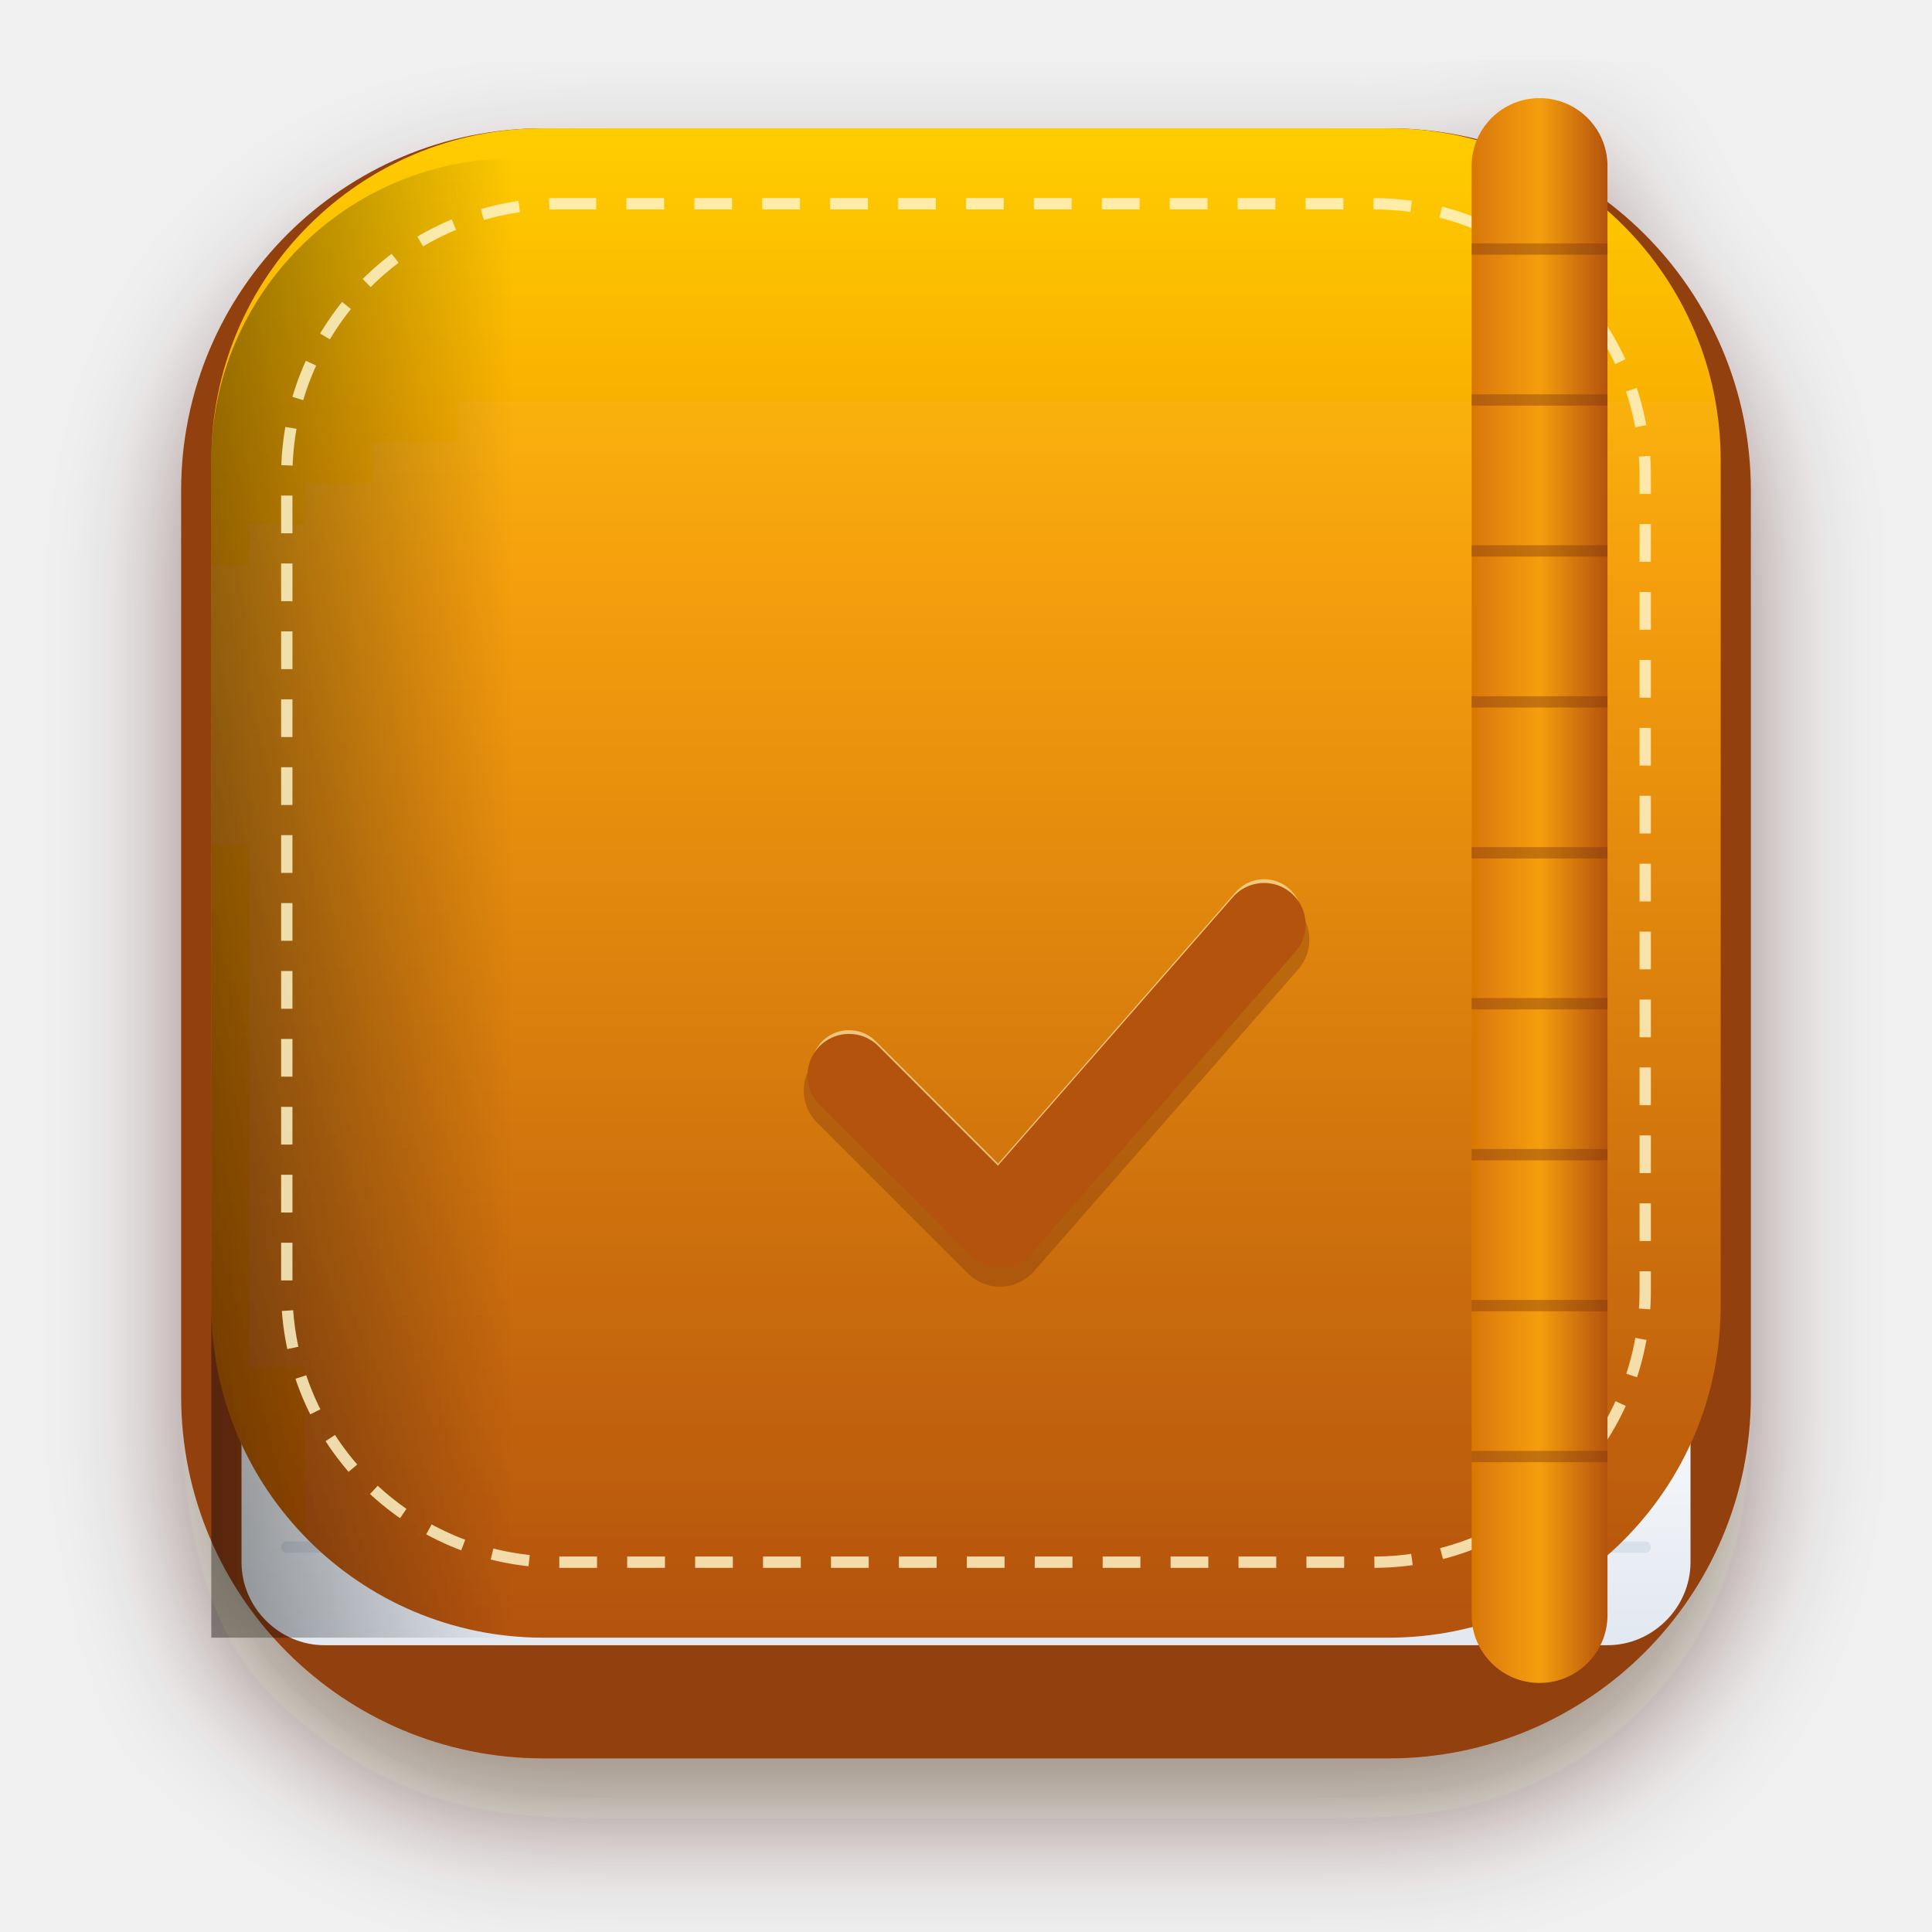
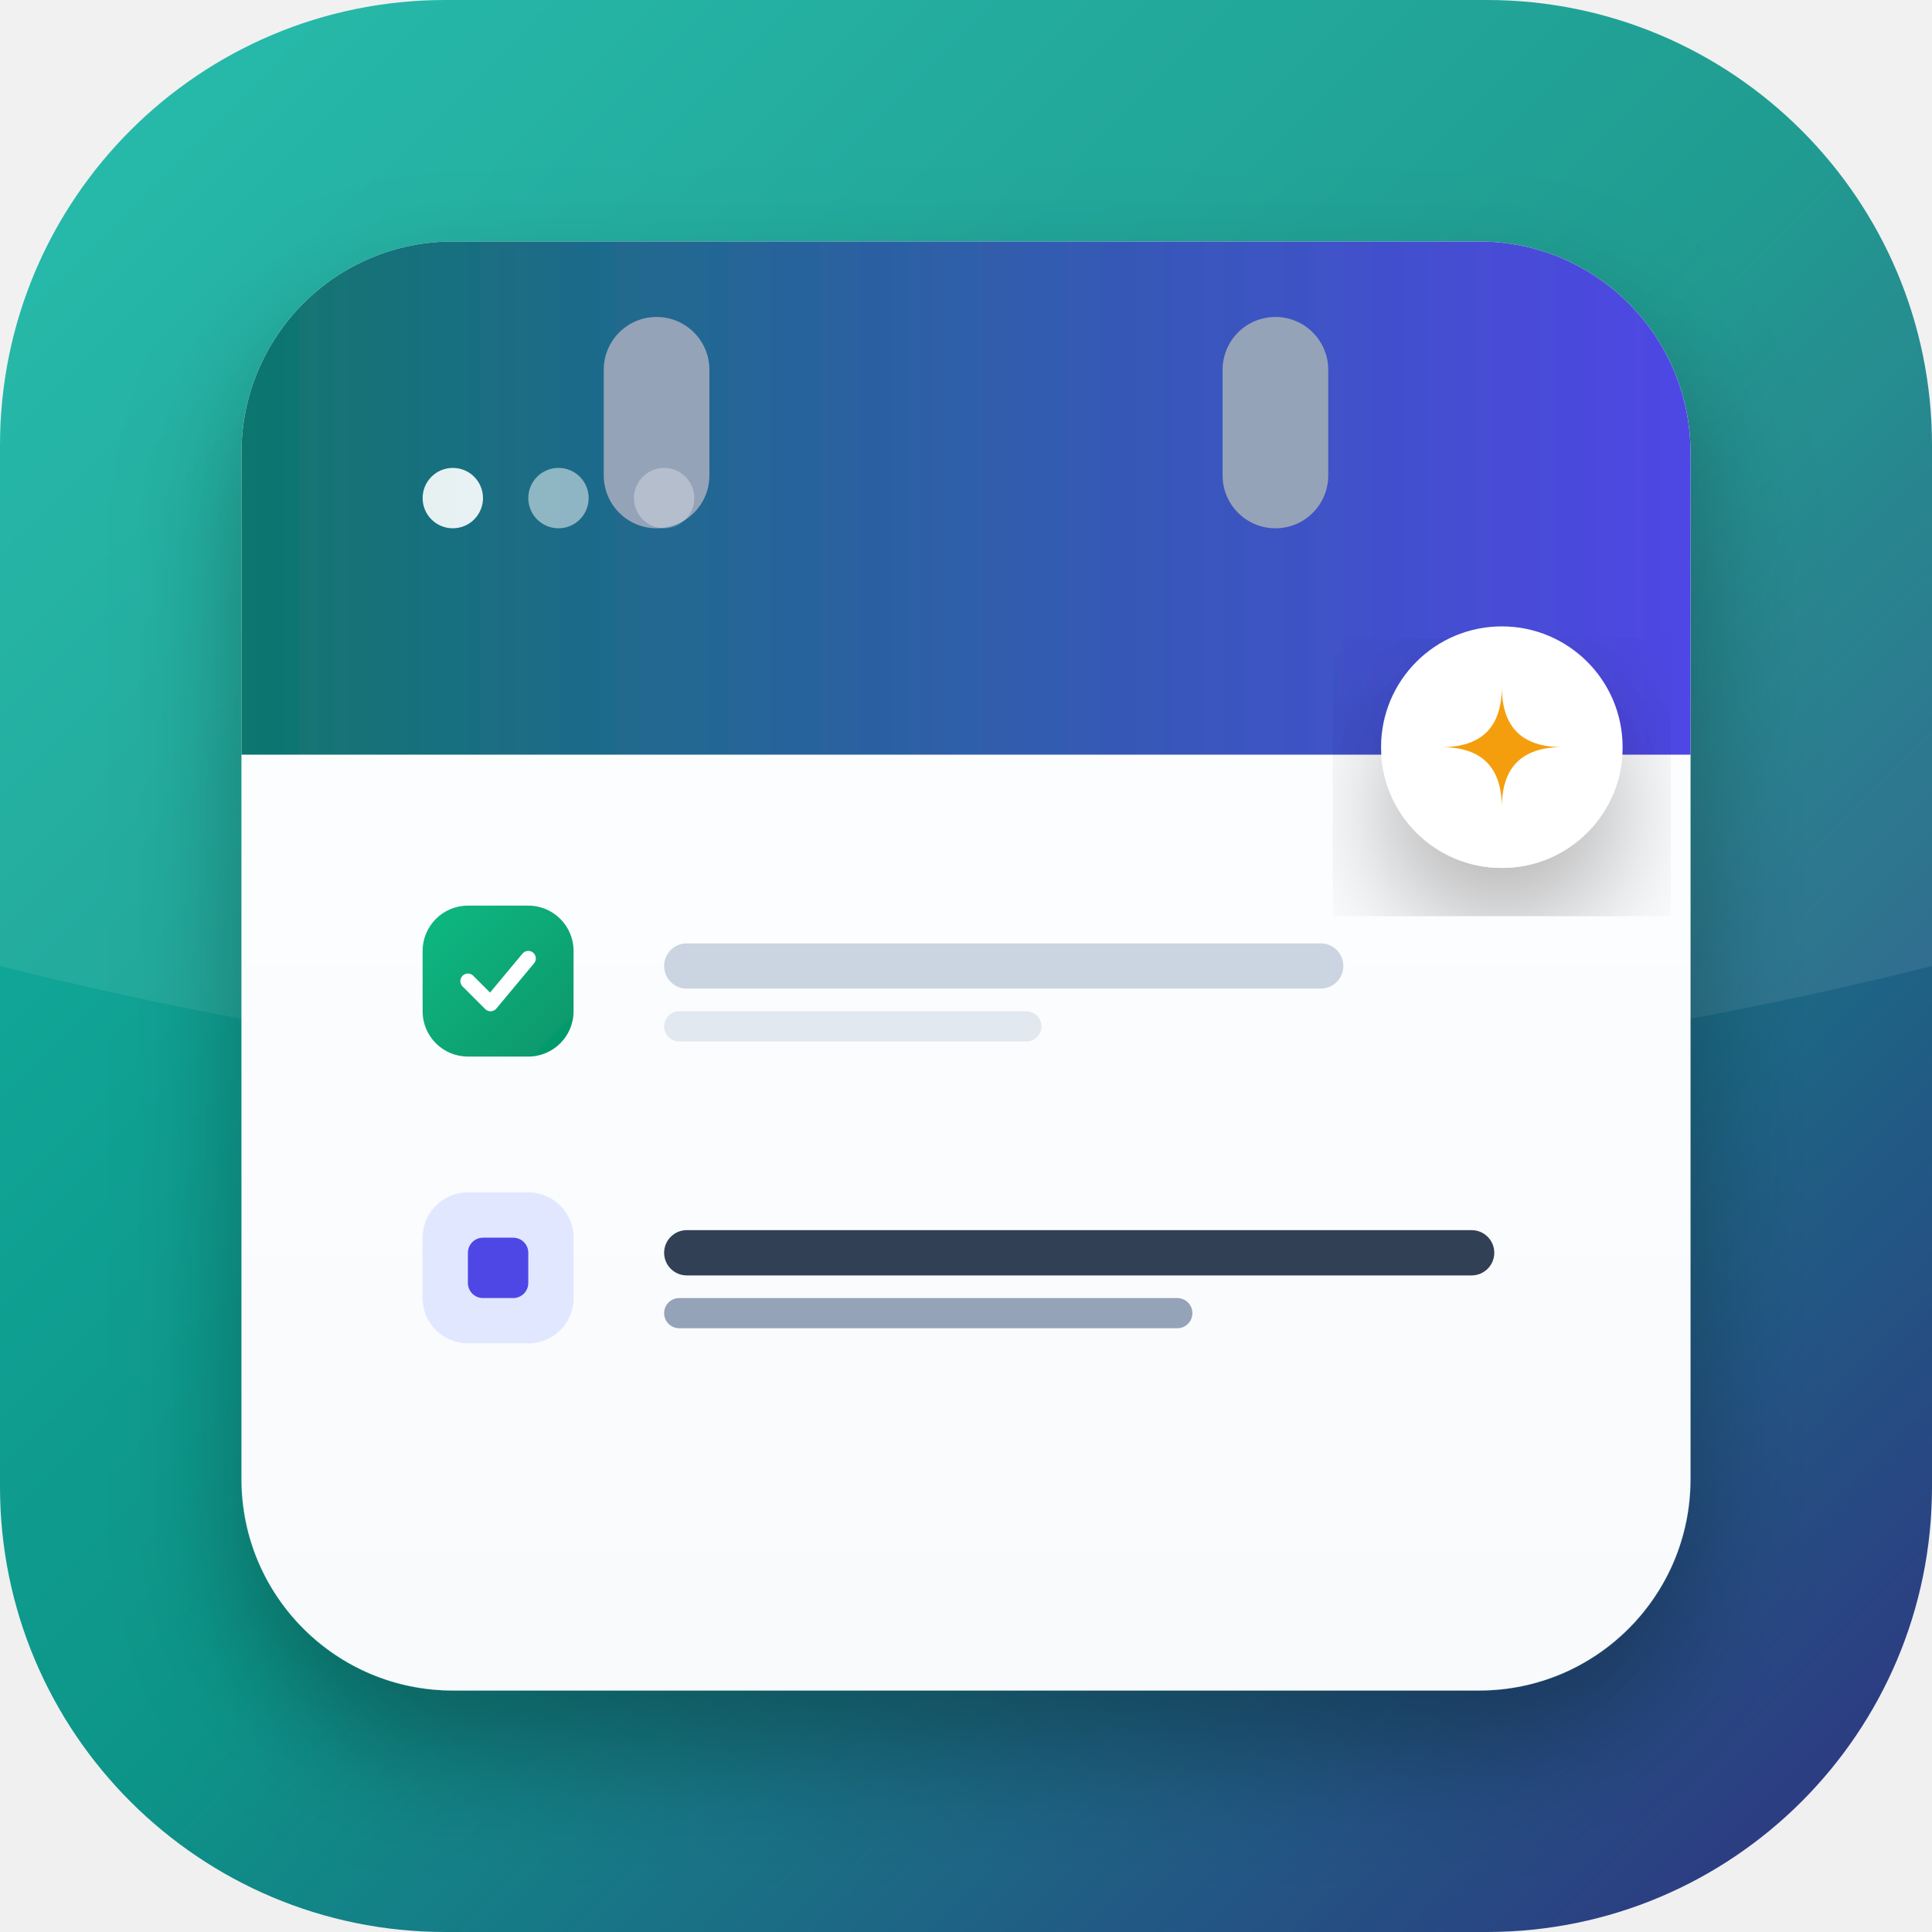
<svg xmlns="http://www.w3.org/2000/svg" viewBox="0 0 512 512" width="512" height="512">
  <defs>
-     <linearGradient id="coverGrad" x1="0%" y1="0%" x2="0%" y2="100%">
-       <stop offset="0%" stop-color="#ffcc00" />
-       <stop offset="30%" stop-color="#f59e0b" />
-       <stop offset="100%" stop-color="#b45309" />
+     <linearGradient id="bgGrad" x1="0%" y1="0%" x2="100%" y2="100%">
+       <stop offset="0%" stop-color="#14b8a6" />
+       <stop offset="50%" stop-color="#0d9488" />
+       <stop offset="100%" stop-color="#312e81" />
    </linearGradient>
-     <linearGradient id="spineShadow" x1="0%" y1="0%" x2="100%" y2="0%">
-       <stop offset="0%" stop-color="rgba(0,0,0,0.4)" />
-       <stop offset="100%" stop-color="rgba(0,0,0,0)" />
+     <linearGradient id="cardGrad" x1="0%" y1="0%" x2="0%" y2="100%">
+       <stop offset="0%" stop-color="#ffffff" />
+       <stop offset="100%" stop-color="#f8fafc" />
    </linearGradient>
-     <linearGradient id="bandGrad" x1="0%" y1="0%" x2="100%" y2="0%">
-       <stop offset="0%" stop-color="#d97706" />
-       <stop offset="50%" stop-color="#f59e0b" />
-       <stop offset="100%" stop-color="#b45309" />
+     <linearGradient id="headerGrad" x1="0%" y1="0%" x2="100%" y2="0%">
+       <stop offset="0%" stop-color="#0f766e" />
+       <stop offset="100%" stop-color="#4f46e5" />
    </linearGradient>
-     <linearGradient id="pageGrad" x1="0%" y1="0%" x2="0%" y2="100%">
-       <stop offset="0%" stop-color="#ffffff" />
-       <stop offset="100%" stop-color="#e2e8f0" />
+     <linearGradient id="accentGrad" x1="0%" y1="0%" x2="100%" y2="100%">
+       <stop offset="0%" stop-color="#10b981" />
+       <stop offset="100%" stop-color="#059669" />
    </linearGradient>
-     <filter id="dropShadow" x="-15%" y="-15%" width="130%" height="130%">
-       <feDropShadow dx="0" dy="16" stdDeviation="16" flood-color="#3d1800" flood-opacity="0.45" />
-     </filter>
-     <filter id="innerShadow" x="-10%" y="-10%" width="120%" height="120%">
-       <feOffset dx="0" dy="4" />
-       <feGaussianBlur stdDeviation="4" result="offset-blur" />
-       <feComposite operator="out" in="SourceGraphic" in2="offset-blur" result="inverse" />
-       <feFlood flood-color="#000" flood-opacity="0.3" result="color" />
-       <feComposite operator="in" in="color" in2="inverse" result="shadow" />
-       <feComposite operator="over" in="shadow" in2="SourceGraphic" />
+     <filter id="dropShadow" x="-20%" y="-20%" width="140%" height="140%">
+       <feDropShadow dx="0" dy="16" stdDeviation="16" flood-color="#000000" flood-opacity="0.3" />
    </filter>
  </defs>
-   <g filter="url(#dropShadow)" transform="translate(0, 10)">
-     <rect x="48" y="24" width="416" height="432" rx="96" fill="#92400e" />
-     <g transform="translate(64, 340)">
-       <path d="M 0 0 C 0 0 100 24 192 24 C 284 24 384 0 384 0 L 384 64 C 384 76 374 86 362 86 L 22 86 C 10 86 0 76 0 64 Z" fill="url(#pageGrad)" />
-       <path d="M 12 20 L 372 20 M 12 40 L 372 40 M 12 60 L 372 60" stroke="#cbd5e1" stroke-width="3" stroke-linecap="round" stroke-opacity="0.6" />
+ 
+   {/* Background Rounded Squircle with Gradient */}
+   <rect width="512" height="512" rx="118" fill="url(#bgGrad)" />
+   
+   {/* Glossy overlay */}
+   <path d="M 0 0 L 512 0 L 512 256 Q 256 320 0 256 Z" fill="#ffffff" opacity="0.08" />
+ 
+   {/* Main Planner Card with Drop Shadow */}
+   <g filter="url(#dropShadow)" transform="translate(64, 64)">
+     <rect width="384" height="384" rx="56" fill="url(#cardGrad)" />
+     
+     {/* Header Banner */}
+     <path d="M 0 56 A 56 56 0 0 1 56 0 L 328 0 A 56 56 0 0 1 384 56 L 384 136 L 0 136 Z" fill="url(#headerGrad)" />
+     
+     {/* Spiral Binding Rings */}
+     <g fill="#94a3b8">
+       <rect x="96" y="20" width="28" height="56" rx="14" />
+       <rect x="260" y="20" width="28" height="56" rx="14" />
    </g>
-     <rect x="56" y="24" width="400" height="400" rx="88" fill="url(#coverGrad)" />
-     <path d="M 56 112 C 56 68 92 32 136 32 L 136 424 L 56 424 Z" fill="url(#spineShadow)" />
-     <rect x="76" y="44" width="360" height="360" rx="72" fill="none" stroke="#fef3c7" stroke-width="3" stroke-dasharray="10 8" stroke-opacity="0.85" />
-     <g transform="translate(180, 170)">
-       <path d="M 45 105 L 85 145 L 155 65" fill="none" stroke="#78350f" stroke-width="24" stroke-linecap="round" stroke-linejoin="round" stroke-opacity="0.35" transform="translate(0, 4)" />
-       <path d="M 45 105 L 85 145 L 155 65" fill="none" stroke="#fef3c7" stroke-width="20" stroke-linecap="round" stroke-linejoin="round" stroke-opacity="0.6" transform="translate(0, -2)" />
-       <path d="M 45 105 L 85 145 L 155 65" fill="none" stroke="#b45309" stroke-width="22" stroke-linecap="round" stroke-linejoin="round" />
+ 
+     {/* Header Dots */}
+     <circle cx="56" cy="68" r="8" fill="#ffffff" opacity="0.9" />
+     <circle cx="84" cy="68" r="8" fill="#ffffff" opacity="0.5" />
+     <circle cx="112" cy="68" r="8" fill="#ffffff" opacity="0.3" />
+ 
+     {/* Task Item 1 (Completed with Check) */}
+     <g transform="translate(48, 176)">
+       <rect x="0" y="0" width="40" height="40" rx="12" fill="url(#accentGrad)" />
+       <path d="M 12 20 L 18 26 L 28 14" fill="none" stroke="#ffffff" stroke-width="4" stroke-linecap="round" stroke-linejoin="round" />
+       <rect x="64" y="10" width="180" height="12" rx="6" fill="#cbd5e1" />
+       <rect x="64" y="28" width="100" height="8" rx="4" fill="#e2e8f0" />
    </g>
-     <g transform="translate(390, 16)">
-       <rect x="0" y="0" width="36" height="420" rx="18" fill="url(#bandGrad)" />
-       <line x1="0" y1="40" x2="36" y2="40" stroke="#78350f" stroke-width="3" stroke-opacity="0.4" />
-       <line x1="0" y1="80" x2="36" y2="80" stroke="#78350f" stroke-width="3" stroke-opacity="0.4" />
-       <line x1="0" y1="120" x2="36" y2="120" stroke="#78350f" stroke-width="3" stroke-opacity="0.4" />
-       <line x1="0" y1="160" x2="36" y2="160" stroke="#78350f" stroke-width="3" stroke-opacity="0.4" />
-       <line x1="0" y1="200" x2="36" y2="200" stroke="#78350f" stroke-width="3" stroke-opacity="0.4" />
-       <line x1="0" y1="240" x2="36" y2="240" stroke="#78350f" stroke-width="3" stroke-opacity="0.4" />
-       <line x1="0" y1="280" x2="36" y2="280" stroke="#78350f" stroke-width="3" stroke-opacity="0.4" />
-       <line x1="0" y1="320" x2="36" y2="320" stroke="#78350f" stroke-width="3" stroke-opacity="0.4" />
-       <line x1="0" y1="360" x2="36" y2="360" stroke="#78350f" stroke-width="3" stroke-opacity="0.4" />
+ 
+     {/* Task Item 2 (Active Planner Row) */}
+     <g transform="translate(48, 252)">
+       <rect x="0" y="0" width="40" height="40" rx="12" fill="#e0e7ff" />
+       <rect x="12" y="12" width="16" height="16" rx="4" fill="#4f46e5" />
+       <rect x="64" y="10" width="220" height="12" rx="6" fill="#334155" />
+       <rect x="64" y="28" width="140" height="8" rx="4" fill="#94a3b8" />
+     </g>
+ 
+     {/* Sparkle Star Badge for Smart AI touch */}
+     <g transform="translate(310, 110)">
+       <circle cx="24" cy="24" r="32" fill="#ffffff" filter="url(#dropShadow)" />
+       <path d="M 24 8 Q 24 24 8 24 Q 24 24 24 40 Q 24 24 40 24 Q 24 24 24 8 Z" fill="#f59e0b" />
    </g>
  </g>
</svg>
